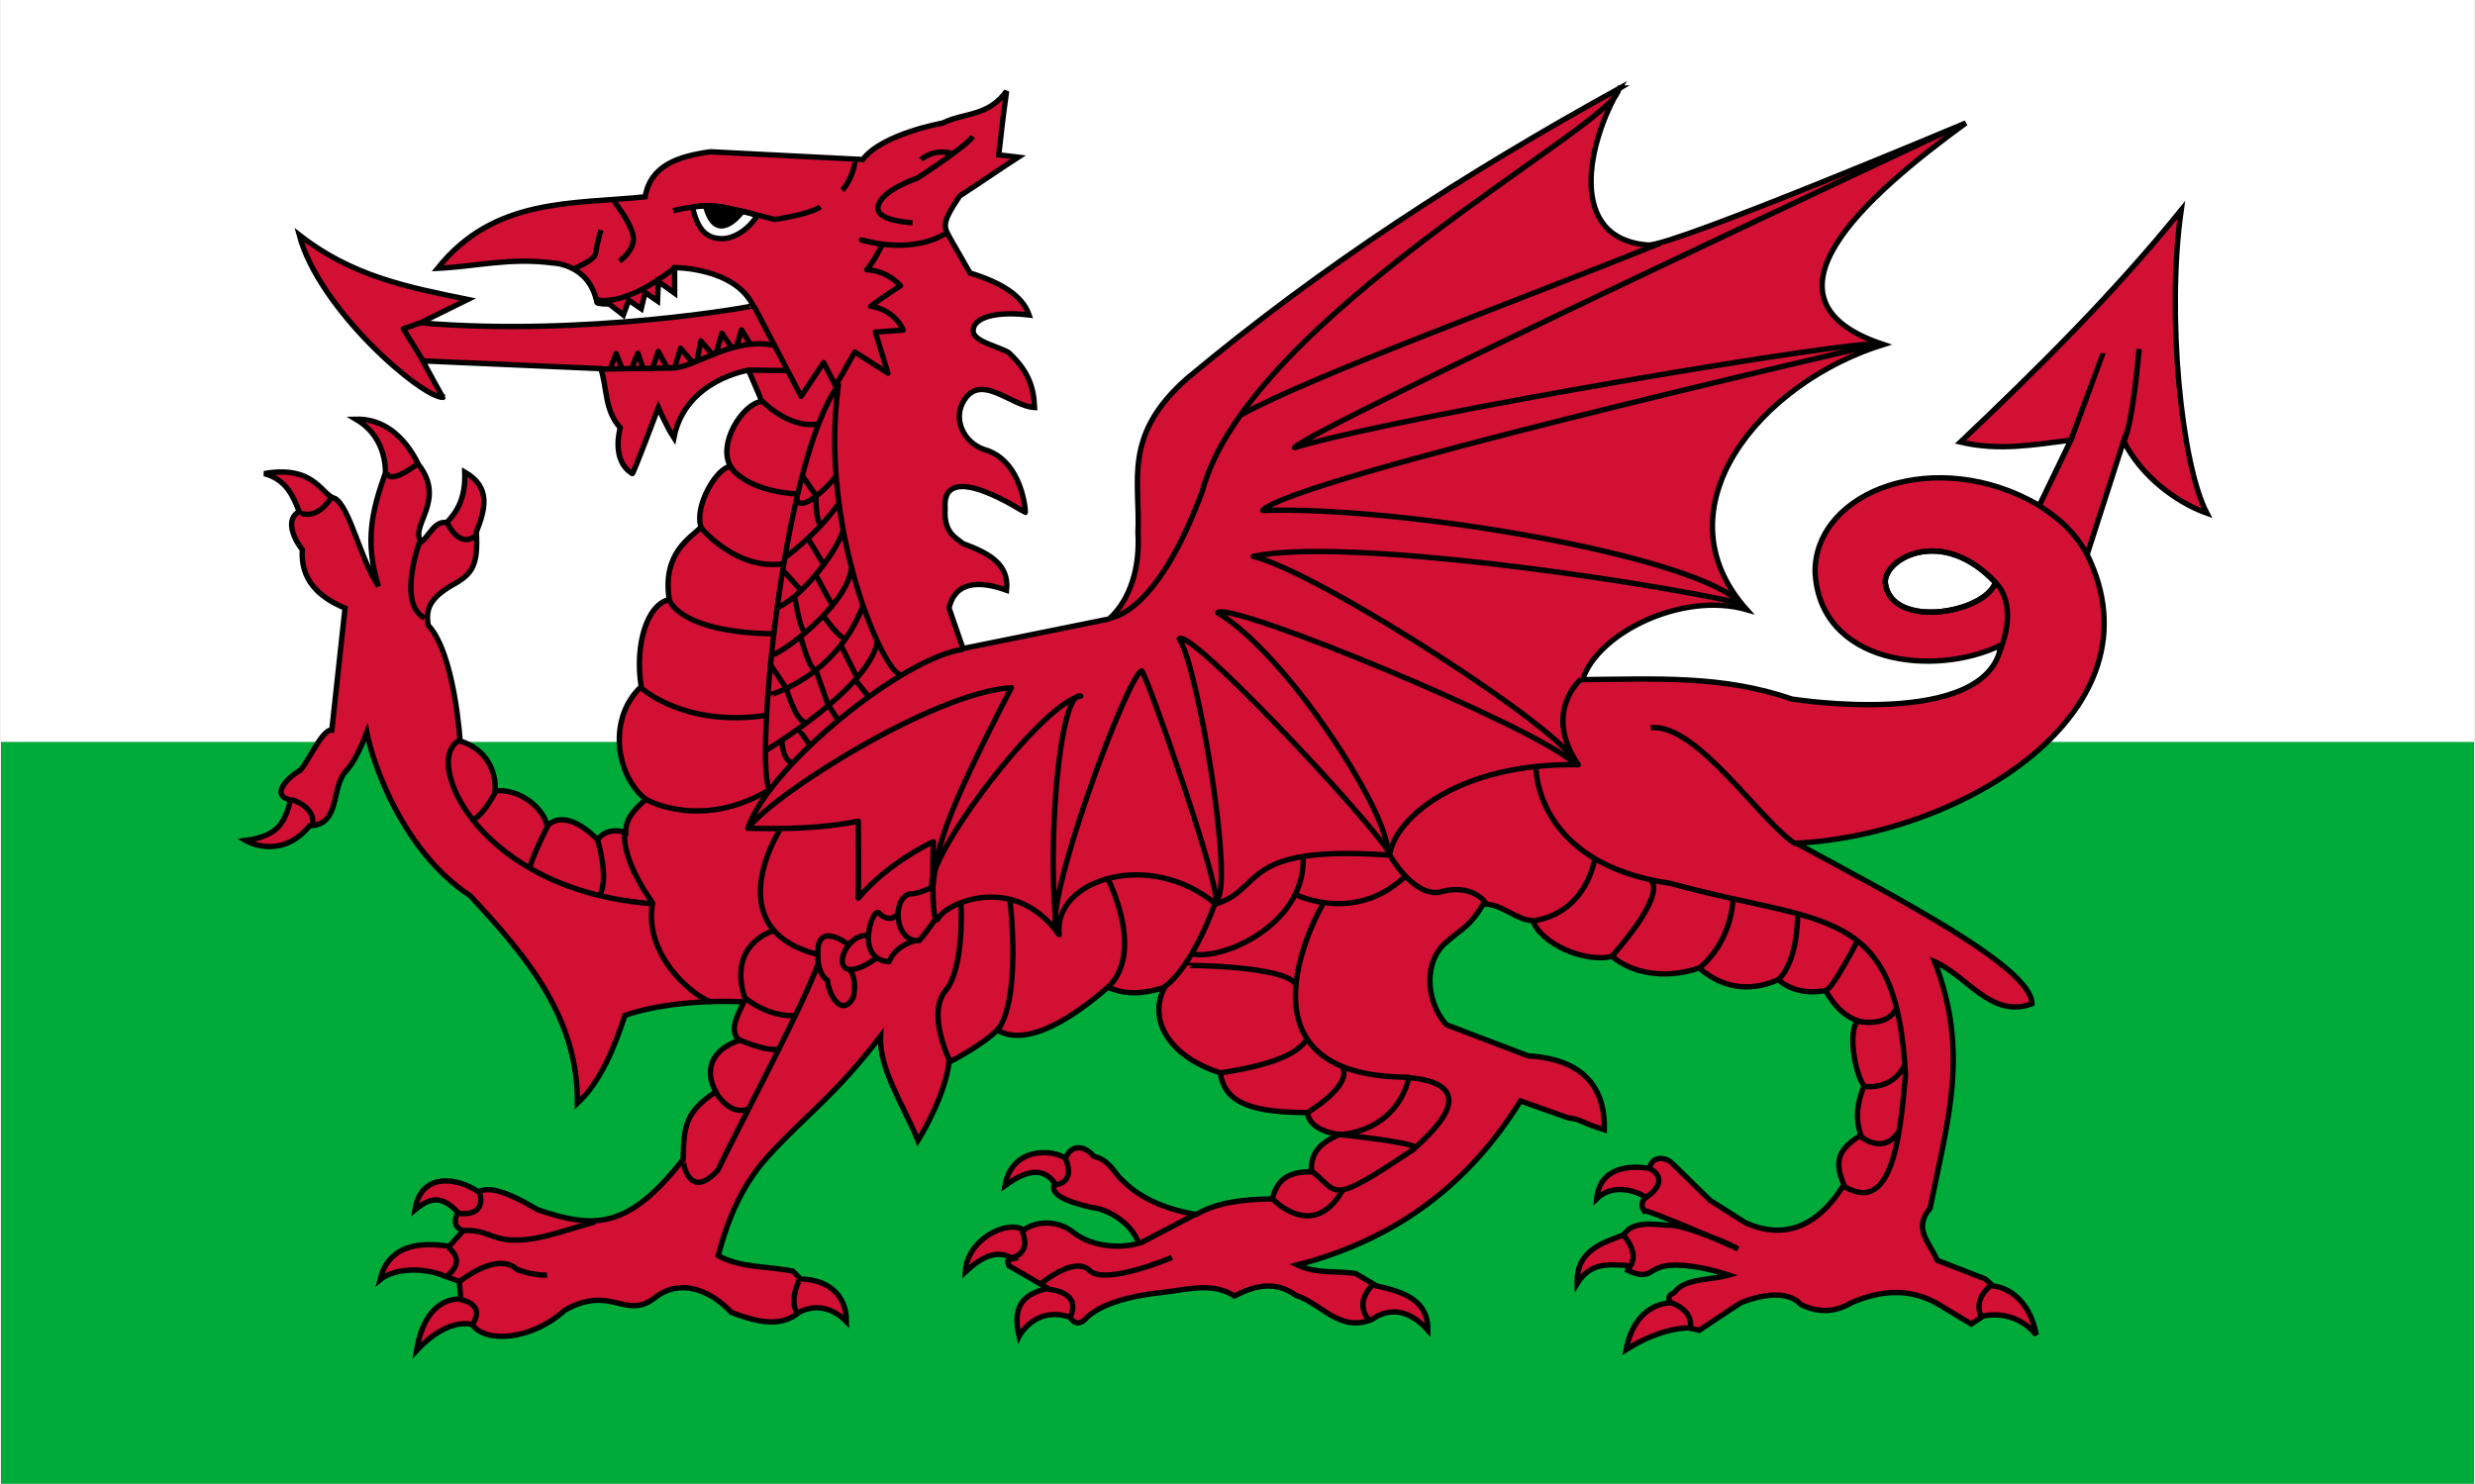
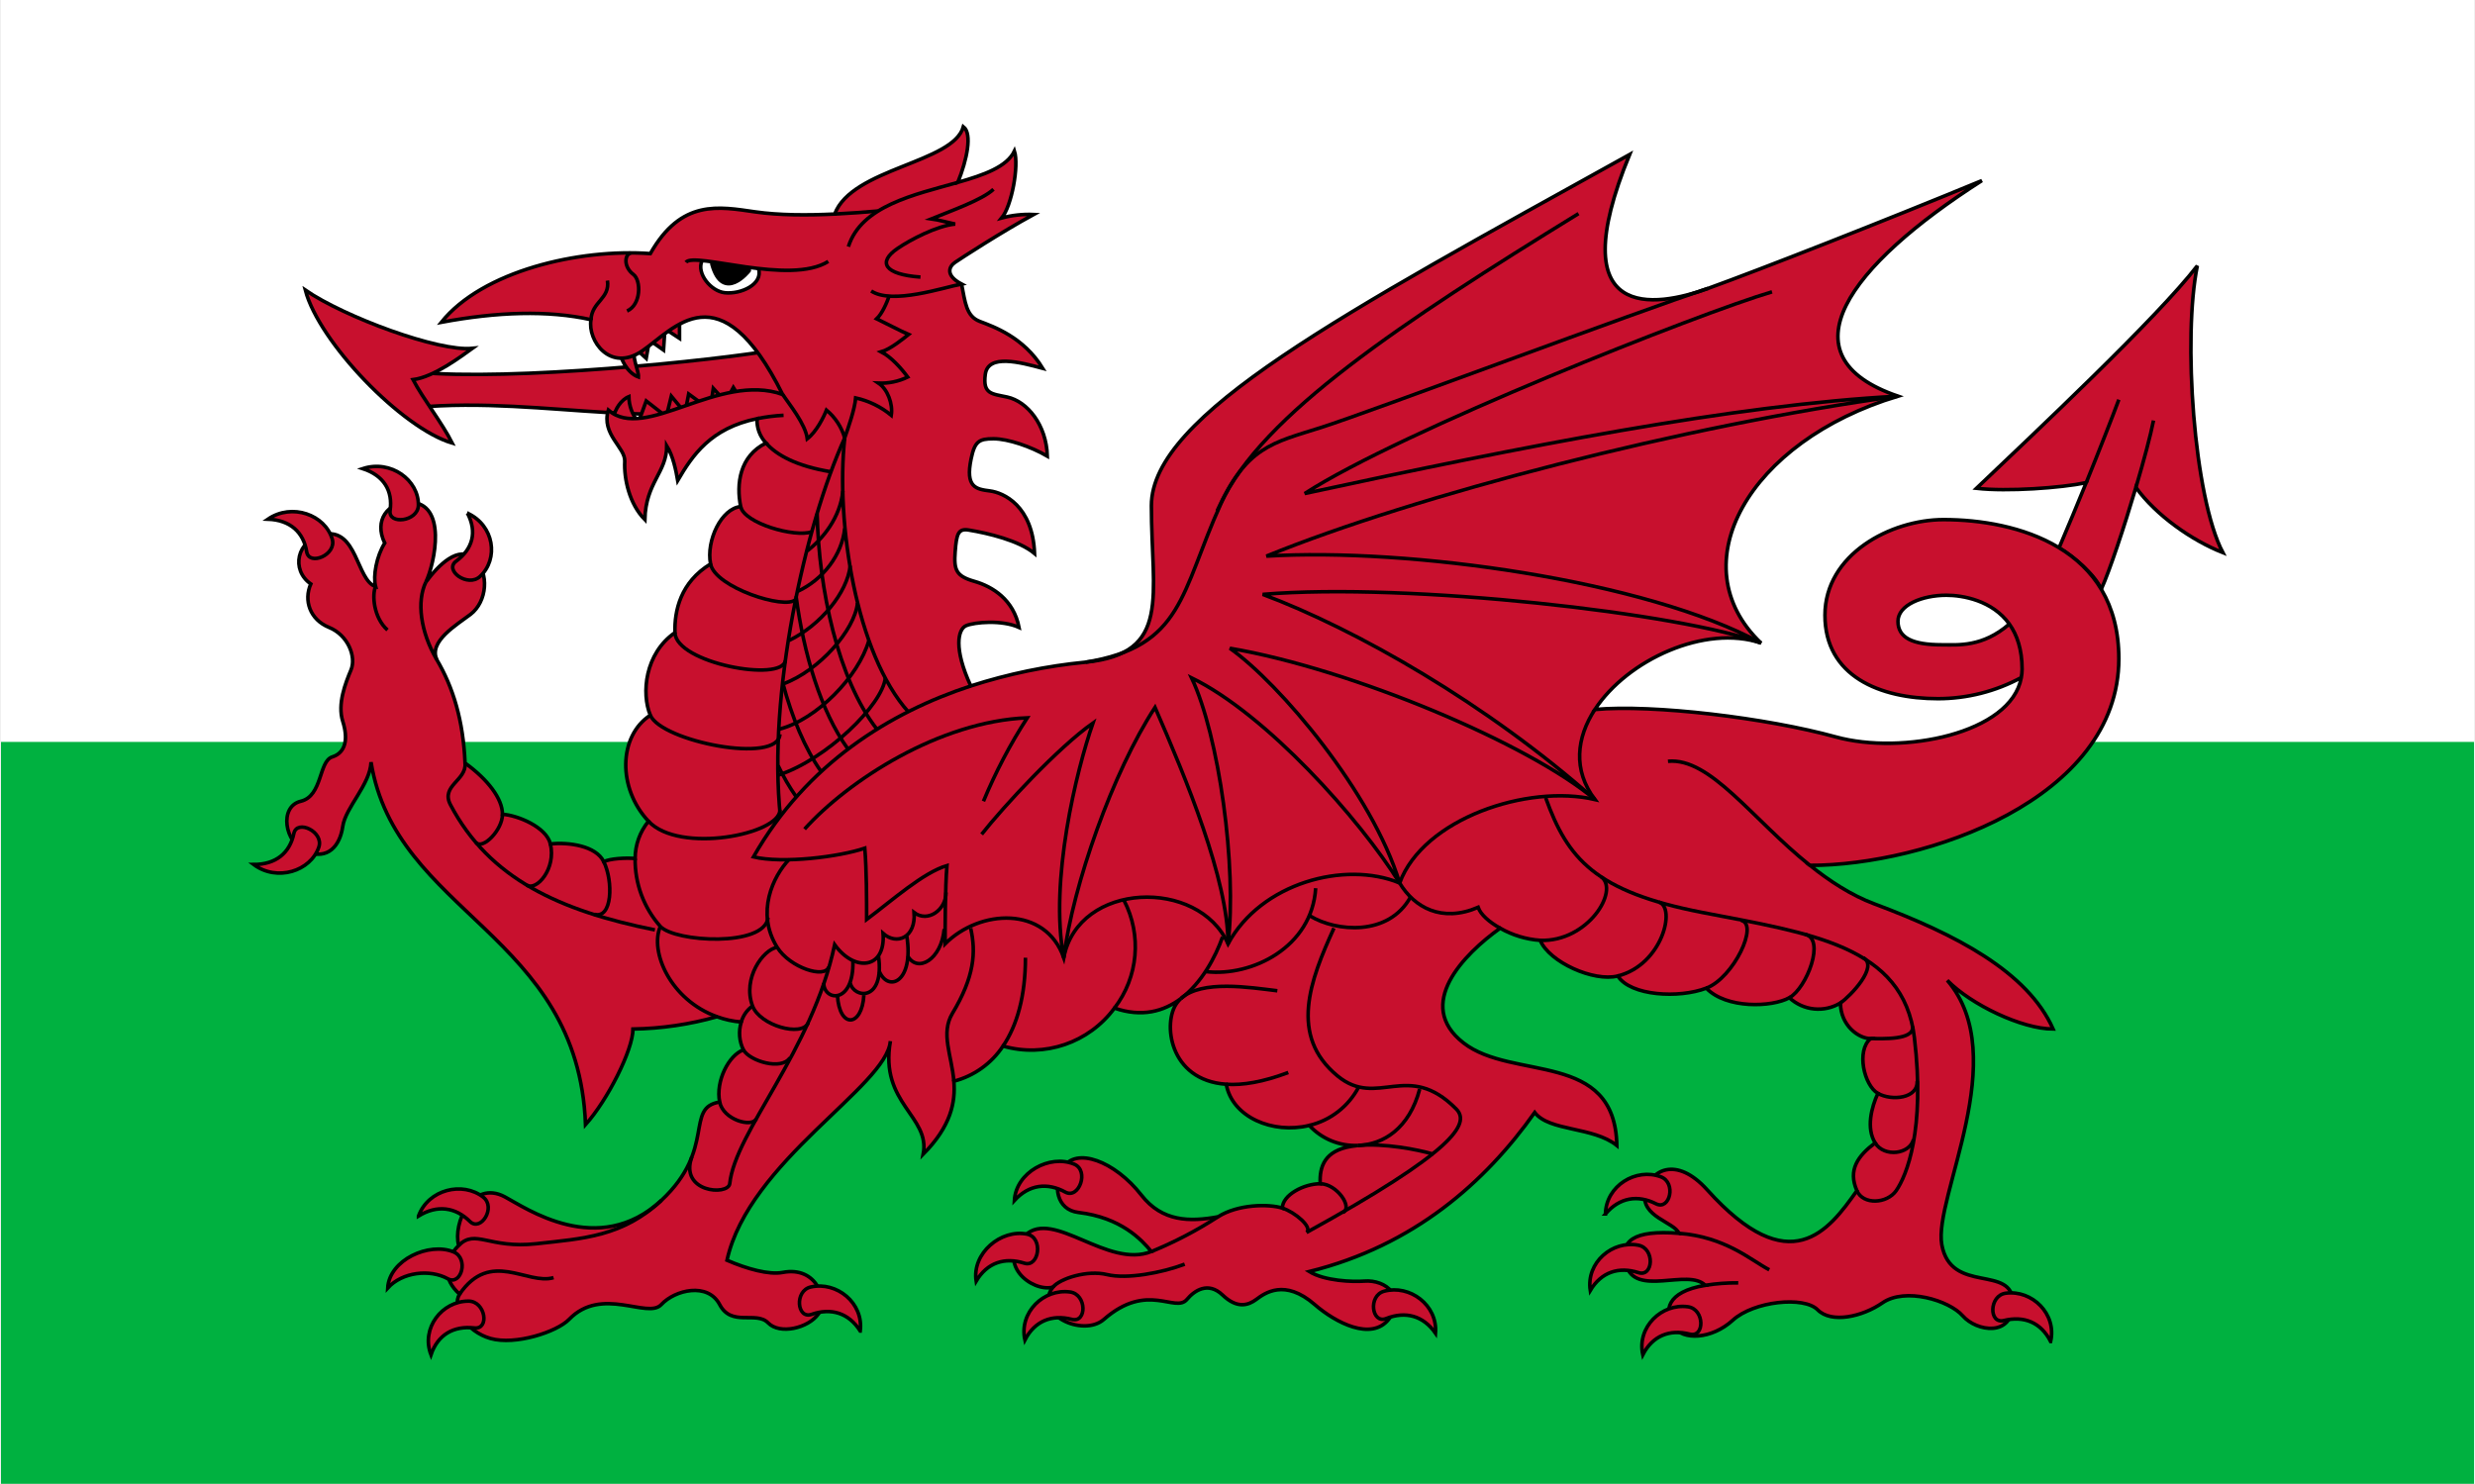
- <svg xmlns="http://www.w3.org/2000/svg" width="417" height="250" viewBox="0 0 830 498">
-   <path fill="#00ab39" d="M0 0h830v498H0z" />
-   <path fill="#fff" d="M0 0h830v249H0z" />height="496.06" width="826.76"<g stroke="#000" stroke-width="1.8">
-     <path d="M543.282 29.532c-.011.02-.019.044-.031.063.033-.018.061-.044.094-.063h-.063zm-.031.063c-52.242 28.887-99.003 58.945-144.969 97.25-22.06 19.27-15.833 34.631-16.687 51.937.711 11.618-2.511 22.426-9.656 28.938-16.35 3.306-32.715 6.632-49.063 9.938-1.566-4.524-3.121-9.042-4.687-13.563 1.495-6.94 7.232-10.352 19.312-6 .952-8.923-6.227-12.555-14.625-15.656-2.885-2.246-6.468-3.971-6-11.688-1.412-17.467 26.615 1.25 26.875 1.25.261 0-.934-17.627-13.812-21.156-7.022-2.485-9.994-9.892-7.313-15.375 5.618-11.209 16.194.878 24.282 1.312-.304-7.316-2.387-12.531-8.688-18.437-3.392-2.087-11.722-3.657-11.938-7.156-.176-4.752 7.808-6.784 18.782-5.469-2.288-6.66-9.668-10.968-19.813-14.094l-6-10.437c-2.841-5.26-4.115-5.402 2.469-15.375 5.915-3.827 13.774-9.237 19.688-13.063l-6.532-.781c.869-7.131.969-9.53 2.625-21.375-6.346 8.672-14.275 7.121-21.406 10.687 0 0-20.33 3.61-26.875 12.25-.261 0-51.125-2.593-51.125-2.593-10.84 1.51-20.099 4.582-21.906 15.125-24.792 2.502-50.755.289-69.657 24 12.87-.609 24.136-3.674 38.594-1.813 0 0 12.321.233 14.875 13.281.261.522 4.188.532 4.188.532 1.566 1.217 3.121 2.439 4.687 3.656.609-1.652 1.204-3.317 1.813-4.969l4.187 2.875c.434-1.826.879-3.642 1.313-5.469 1.392.957 2.764 1.919 4.156 2.875.087-2.174.195-4.357.281-6.53l5.469 3.905v-8.593s20.192-.047 26.344 12.781c.262.261-56.665 10.463-111.657 5.75 5.306-2.609 10.602-5.235 15.907-7.844-20.05-4.076-38.901-7.761-56.594-21.656 6.677 25.137 41.181 54.663 48.25 54.531 0 .261-6.781-12.25-6.781-12.25 19.916.87 39.835 1.725 59.75 2.594 2.175 6.61 1.213 14.02 6.531 19.844 0 0-3.299 10.925 4.031 15.375.262.521 8.75-22.157 8.75-22.157s2.6 6.101 5.219 10.157c3.795-19.508 25.031-22.688 25.031-22.688s4.438 10.176 4.438 10.438c-6.636.96-14.89 14.486-10.438 21.906-4.45.085-12.351 13.186-9.906 20.344-3.741 3.723-13.058 8.686-10.688 24.281-7.334 1.572-11.676 14.991-9.406 29.219-11.349 10.564-8.563 29.956 1.563 37.812-4.203 3.74-6.791 6.616-6.781 11.219-3.996-1.485-7.68-.244-9.407 2.375-4.898-5.021-11.931-9.418-16.937-4.719-1.296-5.94-9.032-12.474-17.5-11.718.496-6.264-2.755-14.018-11.719-16.719 0 0-1.814-29.358-10.719-38.875-.873-5.326.51-8.948 7.844-13.313 7.323-3.906 8.879-6.935 8.344-18 2.887-7.396 5.08-14.936-3.906-20.062.27 8.795-2.43 13.031-6 16.937-4.266-.621-5.756 4.358-8.626 6.532-4.016-5.414 8.472-13.799-.781-25.844-.521-.523-6.459-15.723-21.125-15.375 6.971 4.082 9.92 10.951 9.906 18-4.624 13.045-6.973 23.127-2.343 38.093-6.093-9.128-9.549-26.482-14.594-29.5-4.422-.862-6.582-11.321-23.75-8.343 7.406 1.992 9.757 7.647 11.75 12.781-4.541 2.342-2.285 8.519 1.031 12.781-.63 10.015 5.37 15.866 14.344 19.594-1.478 13.653-2.96 27.283-4.438 40.937-3.564-.454-9.05 13.425-11.218 13.844-3.489 2.171-9.581 8.01-2.594 9.656-2.076 7.492-4.001 12.009-15.156 13.563 0 0 11.787 6.991 21.562-4.969 10.474-.262 7.03-12.752 12.094-18.25 0-.26 2.874-2.066 7.062-13.062 1.832 9.819 11.908 39.888 34.688 54.812 19.856 21.256 36.175 41.33 36 69.656 7.75-7.208 12.378-18.624 15.938-29.5 10.776-3.748 26.191-5.179 39.937-4.562-2.358 4.961-4.997 9.721-1.594 12.938-9.593 3.294-11.695 10.256-7.843 17.218-10.112 6.867-10.778 11.28-10.938 22.688-18.708 23.985-30.249 23.188-48.781 16.968-6.086-3.572-15.505-8.714-19.844-6-8.004-5.334-19.512-6.126-21.406 6 6.006-4.978 9.592-4.018 14.375.782-.962 2.436-1.766 4.862 1.812 6.25-1.566 1.739-3.121 3.48-4.687 5.218-8.613-1.324-20.194-1.25-23.219 11.219 4.424-3.665 14.24-4.525 22.156-1.031 1.479.522 2.959 1.04 4.438 1.562.174 2 .358 4 .531 6 0 0-11.732-1.811-14.875 17.219 11-11.702 18.781-8.625 18.781-8.625 4.239 6.205 19.841 5.271 31.063-4.937 15.762-8.812 20.357 3.851 30.531-4.438 8.436-6.292 18.417-2.108 25.281 5.219 7.915 2.969 16.2 5.413 22.719 0 0 0 7.963-5.081 15.906 3.125.087-9.253-6.47-14.169-15.375-14.344l-2.625-2.625c-8.349-1.74-17.73-1.034-25.031-5.218 3.442-13.066 8.457-24.904 18.25-34.969 12.088-12.958 20.987-18.85 36.25-38.688-.589 11.211 8.003 23.677 12.531 35.063 0 0 9.116-14.555 10.438-26.375.26 0 11.423-5.81 16.187-10.75 10.056 6.237 26.446-4.994 37.032-14.281 6.524 2.47 11.478 2.292 19.062 0-6.088 12.39 3.521 23.883 18.781 28.687 1.411 10.938 12.459 13.229 29.219 13.313.706 6.436 10.688 7.312 10.688 7.312-6.308 2.94-9.596 5.886-9.376 12.531-6.464.044-11.36 1.671-13.062 9.125-8.876.152-17.922.833-25.562 5.219-8.176-1.269-18.122-4.657-24.532-11.219-3.306-2.783-4.131-6.796-9.906-8.344-3.66-4.326-8.039-3.36-9.406.782-3.783-2.955-17.972-4.328-20.344 9.125 6.624-4.848 12.564-6.696 16.719-.781-2.264 4.106 5.516 6.455 12.25 8.093 4.776.296 13.247 4.647 15.906 12-6.16 1.869-15.496 1.253-21.656-3.406-5.476-4.582-12.872-4.036-16.938-1.031-5.64-3.596-19.071 3.193-19.593 14.062 5.658-5.184 10.807-7.691 15.937-4.406-2.553.606-1.583.855-1.313 2.344l13.032 7.562c-6.394 1.687-12.405 4.238-9.625 16.156 0 0 5.208-10.296 16.937-6.5.261-.26 1.617 3.678 4.969 1.032 5.076-5.776 16.682-8.362 26.875-9.375 8.18-.977 16.347-3.387 23.469 1.281 6.341-3.262 13.401-5.456 20.625-.25 8.523 2.696 14.746 12.631 25.562 8.094 5.379-3.723 11.99-3.912 18.782 3.656.082-9.543-7.069-12.742-17.219-14.875-2.349-1.393-4.683-2.795-7.031-4.187-6.522-.958-13.072.198-19.594-2.876 34.134-8.824 58.062-27.859 74.906-55.031 5.392 1.913 10.764 3.805 16.156 5.719 3.825.245 4.117 1.574 12 3.938.297-11.614-4.689-23.578-25.562-24.782l-27.406-10.437c-5.818-6.135-8.447-19.152-1.032-26.875 7.258-6.463 8.525-5.689 13.313-13.563 5.822-.53 11.309 5.469 16.687 5.469 2.554 7.587 17.274 14.294 26.625 12 5.859 5.187 17.008 8.07 29.219 3.906 6.93 6.067 15.959 8.6 26.594 3.906 2.823 2.824 8.783 5.069 15.656 3.657.522 0 3.473 7.541 10.969 10.187-3.268 3.176-1.259 16.966 2.093 21.906-2.288 5.302-3.008 10.958-1.062 16.438-7.559 4.86-9.098 8.475-5.719 16.688-9.899 15.906-21.741 17.724-32.875 12.812-4.002-2.522-7.998-5.071-12-7.594-4.261-4.175-8.52-8.325-12.781-12.5-2.17-2.037-6.66-2.677-7.594 1.813 0 0-16.399-3.658-17.719 10.187 6.798-6.62 16.438-.792 16.438-.531s-2.296 1.823-.531 4.469c.397-.331 11.973 4.32 22.281 8.75 5.6 2.122 6.831 2.786 9.281 4.094a441.984 441.984 0 0 0-9.281-4.094c-6.275-2.379-12.388-4.279-14.188-3.813-5.84-.545-12.034-1.27-14.874 3.125-6.278 2.656-16.084 4.783-15.657 16.438 4.239-6.94 10.055-6.647 17.469-6-.174.522-.326 1.04-.5 1.562 8.05 3.667 6.523-.998 14.031-1.687 6.277-.576 15.174 1.672 19.875 3.25-5.913 1.739-13.954 1.009-17.75 5.219-.696 1.392-3.131.823-2.062 4.156 0 0-11.534-.298-14.625 15.656 11.728-7.509 20.615-7.281 20.875-7.281.261 0 3.656.781 3.656.781s14.084-9.406 14.344-9.406c.262 0 13.638-5.923 19.812.781 5.389 2.649 11.153 2.818 16.719-.531 10.966-4.77 21.231-5.104 31.313 1.594l9.124 5.468c1.304-.869 2.603-1.755 3.907-2.625 0 0 10.329-2.917 17.906 6.281-3.132-15.914-14.5-16.437-14.5-16.437-.87-.783-1.756-1.561-2.625-2.344-5.392-2.087-10.764-4.194-16.156-6.281-2.354-5.826-8.268-10.465-2.375-17.469 6.02-29.926 13.218-52.401 1.562-82.719 10.871 4.696 19.005 19.217 32.625 14.094 0-12.176-44.822-35.294-79.062-53.875 56.094-2.87 123.51-44.277 97.594-96.906 4.088-12.697 8.162-25.397 12.25-38.094 5.77 11.623 17.453 20.483 27.937 24.25-8.641-16.496-13.6-66.93-8.625-101.75-22.603 27.922-47.563 52.702-74.094 77.875 13.05 3.05 24.453.904 37.063-.656-3.566 7.305-7.029 14.632-10.594 21.938-34.473-20.188-74.947-5.038-75.25 21.906 1.179 31.42 40.027 35.885 62.437 24.937-4.442 28.647-70.281 18.094-70.281 18.094-23.394-8.064-45.613-6.683-70.187-6.5 5.106-15.71 33.46-29.652 55.062-23.5-30.243-33.91 4.275-76.008 45.906-88.97-45.376-14.965-6.304-49.557 27.657-74.343 0 0-97.663 41.101-106.563 40.969-27.779-2.087-20.207-34.967-9.625-52.656zM236.72 69.064c2.273.012 4.945.234 7.062.75 4.404 1.073 9.763 1.688 9.688 3-2.039 3.412-7.047 7.529-11.969 7.281-4.921-.248-7.766-3.198-9.406-10.594.503-.272 2.352-.45 4.625-.437zm411.094 115.875c6.403-.088 14.074 2.62 21.562 10.562-3.6 10.37-34.842 15.697-36.937.344-.633-4.641 6.016-10.78 15.375-10.906z" fill="#d21034" />
-     <path d="M268.98 159.71l4.737 6.891m-.215.217s0 9.259 1.938 9.476m-4.307 4.952c.215.216 4.954 8.184 4.954 8.184m-13.569 2.153c.215 0 6.031 6.677 6.031 6.677m5.051-5.18c0 .215 5.501 10.565 5.932 10.565m-13.136-3.447s1.938 12.491 3.66 12.061m-11.801 10.828l5.556 8.339m4.738-17.229s3.015 11.845 5.383 10.767m2.364-17.879c.216.215 5.606 7.974 7.112 6.897m-1.291 3.014l5.168 10.338m-13.783-2.37c.215.432 4.307 12.277 4.307 12.277m-14.214-6.03s3.877 13.137 7.323 10.982m-8.83 6.462s.215 6.891 3.661 7.321m2.37-10.767c0 .215 3.445 4.954 3.445 4.954m6.398-13.149l2.862 4.534m6.246-12.921l4.308 5.383m-24.293-67.137c.215 5.815 9.437-2.048 13.098-7.002m-17.018 27.19s10.122-7.107 17.875-17.875m-21.106 34.889c7.107-1.938 20.183-17.753 22.767-26.152m-24.275 41.873c1.94.861 26.367-16.732 27.014-29.653m-27.659 43.221c0-.215 22.33-5.693 31.591-30.244m-32.79 48.826s35.657-21.381 37.595-37.102m240.77 73.006s-2.299 18.453-20.82 21.252m26.635 11.699c.215-.216 17.659-19.383 13.137-25.198m27.351 6.676s-.215 13.353-11.199 22.613m32.95-18.735s.432 16.151-6.46 22.612m26.488-12.922s-7.727 15.126-10.526 16.634m10.191 10.173s10.167 2.534 13.397-4.143m-10.761 26.084s9.399 1.697 13.706-7.347m-14.714 24.284s7.607 6.391 12.776-2.007m-121.95-122.44s-.862 32.735 45.225 39.41c51.472 14.215 75.807 6.677 78.823 64.394-1.938 21.967-4.668 46.778-20.604 37.301m-152.32-110.95s7.323 13.136 16.152 12.275c11.629-3.446 15.936 3.661 15.936 3.661m-63.53-2.8s19.383 9.476 35.964-5.815m-33.811-7.753c1.722 22.613-26.059 35.535-37.043 33.382m38.36 53.27c.216 0 15.05-8.905 12.036-15.152m-41.566 1.94c.431-.432 24.982-2.801 29.505-11.631m-40.919-24.552c0-.215 34.845.097 37.213 6.557m9.09-27.231s-34.028 58.148 28.858 58.148m-64.824-59.01s-7.323 21.753-17.66 29.074m-18.52-36.61s12.636 24.449-.071 36.509m-32.879-29.618c.215.43 4.091 34.673-4.524 44.364m-11.843-43.287s1.291 21.751-5.169 29.504c-6.462 7.753 1.513 23.856 1.513 23.856m-78.5 10.457s4.624 8.114 11.086 5.313m-3.231-23.042s10.337 4.522 13.783 2.799m-2.584-39.411s-15.291 4.307-9.476 22.397c8.829 7.108 17.444 6.03 17.444 6.03m-38.119 48.456c-.215 0 1.723 14.215 11.63 3.446 6.891-14.428 28.643-55.132 33.597-69.131m10.121-6.675s-10.553-8.184-10.121 3.23c-.217 7.106 3.229 8.829 3.229 8.829.43 5.169 4.954 12.49 8.614 5.815 1.508-6.461-1.076-9.261-1.076-9.261m6.03-11.63c-9.476-.646-14.644 20.245 3.662 7.11m6.245-14.216s-2.368 3.232-6.03-.215c-1.939-3.445-8.829 15.507 3.231 16.152 2.153-5.6 8.83-7.107 8.83-7.107m5.6-17.875s-5.385 2.584-7.323 2.153c-6.461 1.508-5.17 16.584 3.014 15.722 2.799-3.23 5.815-7.753 5.815-7.753m-52.29-29.83c-.216 0-21.372 33.268 11.794 42.098m256.71-92.175s-12.922 10.984-.862 28.643c-40.058-.645-61.592 17.875-63.315 30.365-51.041-3.66-41.78 11.416-58.364 16.368-22.182-18.521-54.702-8.183-52.548 10.337-14.861-20.89-37.688-10.767-40.487-5.599-2.8 5.169-1.723-25.628-1.723-25.628s-14.86 6.677-25.199 18.952c.217-8.183 0-21.536 0-25.843-12.418 2.512-24.407 2.654-37.257 2.369m-33.596-9.476s18.52 10.337 41.349-3.661m-42.857-33.596s14.43 12.92 41.566 8.829m-32.52-38.55s3.229 10.553 34.243 11.199m-23.74-35.604s11.679 14.283 27.4 12.13m-17.443-32.52s4.522 7.753 21.751 9.045m-11.631-31.658s9.046 9.907 19.384 8.184m34.431-88.698s4.006-4.005 10.682-2.003m-13.573 23.142s-12.463-.445-11.573-5.34c.892-5.563 13.13-9.569 13.13-9.569s16.243-10.458 18.691-14.019m-73.432 56.966l15.8 30.263 7.565-11.349 4.006 7.788 6.453-11.348 11.126 7.12-4.228-13.796 9.345-.667s-2.448-6.676-10.904-8.01c2.226-1.78 10.014-6.899 10.014-6.899s-4.449-5.118-11.348-5.34c2.225-2.448 5.34-8.456 5.118-8.456-.222 0-6.899-1.558-6.899-1.558s15.8 5.118 28.038-2.003m-30.25-24.467c.222.223-.891 6.231-4.229 9.791m-56.742 6.899s9.774-2.69 17.088-1.165c7.245 1.488 16.958 4.057 16.958 4.057s11.57-1.557 15.354-4.228m-73.656 7.789s-1.334 4.672-1.779 7.788c0 2.225-7.122 5.118-7.122 5.118m13.353-22.475s6.23 7.788 6.452 12.238c.223 4.45-4.672 7.789-4.672 7.789m-66.089 33.156l-6.454-10.458 5.786-2.003m117.2 156.72c-5.168-6.676 3.876-109.19 23.044-135.89-6.676 48.24 15.506 97.558 21.105 97.343m-102.4-125.99s8.722 3.337 26.812-10.984m24.443 34.676l12.975.16m389.49-80.51s-216.19 101.02-219.34 106.37c36.505-11.015 191.33-36.82 195.11-34.616-9.126 2.203-197 45.315-205.81 55.7 46.889-1.573 145.08 15.106 160.49 31.155-33.358-7.552-133.12-22.343-163.64-15.735 22.344 5.35 107.94 60.737 107.94 69.548-12.902-12.272-115.81-54.757-119.9-50.665 23.6 14.16 56.96 66.714 56.958 79.617-6.923-11.014-66.4-74.898-69.861-70.807 6.294 8.813 18.766 84.222 12.39 87.717 0-9.126-23.09-75.13-24.978-77.017-4.721 1.258-34.152 80.528-28.321 87.899-3.776-26.433.628-81.604 7.866-79.402-12.901 1.888-54.078 56.18-49.673 64.677 1.259-13.532 3.1-22.507 26.386-67.51-25.805 1.573-79.302 35.247-88.43 47.205 7.239-21.398 52.555-57.59 72.381-60.107m93.316-78.747c22.85-12.68 93.46-38.557 140.56-57.543m-184.91 125.78s15.576-.222 31.153-42.501c15.35-57.85 137.07-122.38 139.52-134.4m-376.67 235.07s-3.615 7.703-8.066 9.929m25.525 1.744s-4.829 9.382-5.942 13.832m22.65-9.243s4.052 12.803.714 18.812m-47.239-52.053c-12.238 6.899 6.964 50.494 65.041 54.722m-9.346-23.587s-1.557 7.788 9.346 23.365c-3.115 17.356 13.195 30.996 19.649 33.22m-33.67-213.01c0-.222 1.78-4.672 1.78-4.672l1.984 5.144 3.193-.083 2.107-5.158 1.73 5.177h3.173l1.957-5.748 2.957 5.442 2.512.128 1.977-6.63 4.077 4.75 1.481-.574 1.27-6.632 4.028 4.638 1.155-.677 1.868-6.536 3.345 4.86 1.685-.55 1.563-5.492 3.11 5.048m-50.532 8.149l24.274-.361c7.723-.115 20.442-10.82 34.684-7.481m-110.12 59.774s4.005 8.679 9.569 3.783m-18.914 2.003s-7.789 20.917 1.557 25.81M129.47 158.45s0 4.895 10.236-2.67m-42.073 112.59s8.233 2.448 6.898 8.679m-3.788-104.81s5.118 2.448 10.014-5.117m44.282 245.89c8.01-.445 9.735 3.172 17.023 3.172 8.396.256 16.577-3.172 27.26-6.065m68.757 19.36c-.223 0-3.783 7.565-.667 11.347m-113.49-10.68s12.685-10.46 19.36-4.005c6.454 2.226 10.013 1.78 10.013 1.78m-22.69-27.59s3.115 8.01-7.344 6.898m-3.115 11.57s6.675 4.23-.89 9.792m4.895 7.566s9.123 1.336 3.782 8.678m290.91-64.115s24.776 2.564 25.915 4.415c2.85-2.991 24.972-20.911-2.225-23.473-4.555 18.654-23.263 19.343-23.69 19.058zm-8.828 12.388c9.255 7.404 5.463 11.84 34.513-7.666m-47.756 16.923s13.67 14.667 23.637-3.134m-49.695 8.402l-18.51 9.682m-33.322 13.67s11.25-9.682 16.518-4.556c5.268 5.126 27.624-4.413 27.624-4.413m-35.74-33.037s3.845 7.689-3.56 8.686m-11.107 15.379s3.901 7.23-3.646 9.223m12.332 10.428s11.677.569 7.547 9.397m101.67-10.964s-6.408 5.41-1.708 11.535m94.691-50.408s7.404 3.559-1.424 9.683m-7.404 12.815s5.553 5.839 1.851 10.679m13.67 11.676s7.688 2.136 6.835 8.544m100.81-14.24s-6.408 4.699-2.99 10.823m-111.139-197.97c15.38-1.852 37.45 32.322 48.698 39.015m67.272-87.425s7.79 6.8.936 23.205m13.505-49.366c2.167 1.686 10.54 6.154 16.07 16.496m5.311-67.659c0 .142-10.822 29.191-10.822 29.191m22.925-30.615s-2.136 25.915-5.268 31.184m-42.957 47.223c-3.6 10.371-34.84 15.678-36.935.326-1.065-7.816 18.503-19.872 36.935-.326z" fill="none" stroke-linejoin="round" />
-     <path d="M236.48 69.148l12.02 2.225s-8.46 11.349-12.02-2.225z" stroke-linejoin="round" />
+ <svg xmlns="http://www.w3.org/2000/svg" width="417" height="250" viewBox="0 0 800 480">
+   <path fill="#00b140" d="M0 0h800v480H0z" />
+   <path fill="#fff" d="M0 0h800v240H0z" />
+   <g stroke="#000">
+     <g stroke-width="1.157">
+       <g fill="#c8102e">
+         <path d="M246.663 113.816c-25.98 3.938-91.82 10.123-117.509 5.906l5.02 12.092c42.515-3.937 83.26 9.843 121.053-4.5l-8.564-13.498z" />
+         <path d="M145.985 143.343c-16.24-4.779-43.107-32.62-47.535-49.492 12.695 8.716 43.105 19.965 54.03 18.841-3.544 2.531-12.402 9.279-19.192 10.123 3.25 6.188 9.448 14.06 12.697 20.528z" />
+       </g>
+       <path fill="#c8102e" d="M198.242 134.907c4.726 6.467 29.526 3.796 42.072-4.076l-3.395-5.485-2.509 4.64-3.985-4.358-1.033 6.889-6.938-5.062-1.183 6.047-4.428-5.343-1.622 6.609-6.497-5.064-2.509 6.892a13.182 13.182 0 0 1-3.101-8.296c-2.51.983-4.576 4.217-4.872 6.607zm2.067-20.949c0 1.686 2.066 6.609 5.906 8.013.148-2.108-2.511-7.03-.886-9.137l3.395 3.092 1.034-5.906 4.576 3.234.442-6.888 4.724 3.092v-7.592c-7.677.701-17.125 9.56-19.191 12.092zM679.42 190.587c-1.992-4.499-8.192-9.982-13.654-13.357a1345.822 1345.822 0 0 0 8.778-21.074c-8.267 1.688-25.459 2.936-35.499 1.812 18.895-17.998 58.46-55.119 71.45-71.992-4.724 23.06-1.18 74.802 8.268 92.8-10.04-3.937-21.643-12.09-28.137-21.088-3.831 12.918-8.53 26.996-11.13 32.758" />
+       <path fill="#c8102e" d="M310.733 91.882c1.18 5.906 1.474 10.405 5.904 12.092 4.428 1.688 14.171 5.061 20.372 15.186-7.381-1.968-17.715-4.781-18.602 1.969-.842 6.424 2.116 6.234 7.087 7.31 6.495 1.406 12.696 8.999 12.992 19.124-5.317-3.093-12.697-5.624-17.421-5.624s-6.053.842-7.233 6.466c-1.949 9.276 1.625 9.843 6.052 10.405 4.43.562 13.878 4.781 14.468 20.248-5.02-4.22-15.088-6.57-21.259-7.592-3.395-.562-3.985 1.124-4.427 7.03-.445 5.905.294 7.874 6.198 9.56 5.907 1.689 12.697 5.906 14.468 14.905-5.61-2.53-14.468-1.687-17.125-.562-2.657 1.124-4.096 7.41 1.514 19.5a176.19 176.19 0 0 1 37.163-7.69c27.906-2.799 21.26-21.371 21.26-50.618 0-29.247 61.41-61.866 154.708-113.61-22.439 54.555 8.268 49.493 25.39 43.308 17.125-6.188 57.28-21.935 88.576-34.871-43.107 27.558-64.956 56.805-27.163 69.74-48.421 14.623-70.86 54.555-44.288 79.865-18.12-6.113-43.232 5.42-53.75 21.482 18.896-1.689 55.52 2.703 77.96 8.888 21.367 5.89 56.64-1.007 59.964-19.157.175-.915.265-1.845.268-2.777 0-6.327-1.63-11.104-4.124-14.585-5.488-7.66-15.105-9.318-20.382-9.318-7.677 0-15.648 3.092-15.648 8.436s4.724 7.593 14.172 7.593c5.165 0 13.13.855 21.858-6.711 2.495 3.48 4.124 8.258 4.124 14.585-.008.92-.102 1.836-.28 2.738a56.838 56.838 0 0 1-26.885 6.823c-18.896 0-36.608-7.312-36.608-26.996s21.256-30.934 38.38-30.934c23.62 0 56.687 9 56.687 44.993 0 45.558-62.713 66.864-99.916 66.864 6.237 4.985 13.262 9.627 20.79 12.438 26.349 9.843 49.603 21.935 57.87 40.496-10.038 0-26.573-7.874-34.25-15.749 21.259 24.748-4.525 70.27-1.77 85.49 2.95 16.308 23.029 6.185 23.029 18.841 0 11.247-11.811 9.279-16.239 4.217-4.43-5.061-18.627-9.313-25.982-4.217-6.495 4.5-16.532 6.748-20.962 2.25-4.428-4.5-20.667-2.814-27.457 3.374-6.79 6.185-16.276 6.669-19.192 1.969-3.122-5.033-2.324-11.153 10.307-13.271-5.61-5.626-22.708 3.99-25.659-6.695-2.123-7.679 2.361-11.25 17.123-10.126-1.477-3.654-12.399-5.34-10.925-12.935 1.477-7.593 10.01-12.293 20.079-1.124 26.866 29.808 39.267 13.217 48.418.282-2.95-6.75.297-11.25 5.907-15.467-2.953-4.781-1.183-11.53.884-16.029-4.428-2.53-7.084-13.78-2.36-17.717-3.84 0-9.745-4.22-9.745-11.53a13.768 13.768 0 0 1-16.532-1.686c-5.61 3.093-20.372 3.655-26.869-3.095-8.857 3.375-24.506 2.53-28.637-3.937-7.795 1.97-22.145-4.5-25.096-11.53a30.639 30.639 0 0 1-12.945-3.934c-11.808 8.436-27.8 24.745-11.857 37.119 15.945 12.373 49.011 2.248 49.602 33.181-7.677-6.185-21.849-4.5-26.573-10.685-15.942 22.497-38.971 43.025-72.925 51.461 5.018 3.093 14.172 3.375 17.713 3.093 7.363-.584 13.582 5.344 7.974 12.374-5.61 7.032-17.125 1.124-23.916-4.78-9.772-8.5-16.238-3.656-18.896-1.688-2.656 1.968-6.2 3.095-10.924-1.406-4.724-4.5-9.154-1.404-11.514 1.406-3.838 4.57-12.696-5.906-26.867 6.468-6.814 5.95-23.029-1.686-16.535-10.405-6.79 1.689-18.8-7.707-8.857-16.871 9.154-8.436 26.572 10.967 40.744 5.341-3.185-3.86-9.823-11.01-23.62-12.653-7.086-.844-8.34-8.695-5.02-14.343 4.134-7.03 16.831-2.248 25.393 8.72 6.744 8.639 15.648 8.716 24.8 7.03 6.43-4.084 16.386-4.22 20.816-2.814 0-4.217 6.936-7.874 12.25-7.874-.293-5.624 1.477-10.685 10.04-12.092a31.387 31.387 0 0 1 2.214-.3 20.276 20.276 0 0 1-15.804-6.478c-11.827 2.885-24.93-2.676-26.855-13.313-18.694-1.303-20.553-20.167-15.947-26.308.376-.508.797-.98 1.26-1.409-5.565 4.184-12.675 6.12-21.467 3.073a33.344 33.344 0 0 1-36.058 12.292 27.316 27.316 0 0 1-15.898 11.362c.55 6.816-.92 14.539-9.915 23.612 2.36-12.374-14.172-16.31-10.628-36.556-1.183 14.622-45.765 38.807-52.852 70.864 6.497 2.813 13.584 4.78 18.012 3.937 11.137-2.12 14.762 9 11.514 13.499s-12.4 6.747-16.238 2.81c-3.838-3.935-11.811 1.407-15.649-5.904-3.837-7.312-14.467-4.78-18.895 0-4.428 4.78-19.192-6.187-29.82 4.78-3.976 4.102-17.419 8.436-25.392 6.188-7.971-2.25-12.695-10.125-10.038-14.342-5.314-4.782-5.388-10.637-.294-15.75-1.92-7.17 4.34-21.34 14.91-15.746 6.643 3.514 30.188 20.107 50.708 1.125 17.792-16.664 7.427-30.016 18.821-31.778-1.386-6.765 2.954-15.184 7.678-16.873a12.246 12.246 0 0 1-.697-9.014 29.115 29.115 0 0 1-7.849-1.72 105.655 105.655 0 0 1-27.18 3.986c0 6.748-8.266 23.059-15.353 30.934-2.36-61.867-61.41-68.055-69.383-117.265-.294 7.31-8.268 14.622-9.152 20.808-.886 6.188-4.724 10.967-11.81 8.157-7.085-2.814-8.858-14.625-1.771-16.311 7.087-1.689 5.758-12.937 10.186-14.343s5.166-5.906 3.395-11.53c-1.773-5.623.884-12.373 2.657-16.59 1.77-4.22-.886-11.25-7.087-13.78-6.198-2.53-8.265-8.717-5.904-14.06-6.495-4.5-4.643-14.223 4.133-16.029 10.925-2.25 10.629 14.902 16.83 16.873-.885-3.375.295-9.843 2.953-14.062-3.544-7.313.886-13.216 7.97-13.216 12.402 0 8.268 19.684 5.315 25.872 4.133-5.626 10.63-12.094 15.648-7.592 5.02 4.496 4.2 13.894-1.18 17.995-4.43 3.374-13.582 8.718-10.925 14.624 5.314 8.999 8.561 19.684 9.154 33.464 7.38 5.344 12.104 11.53 12.104 16.59 4.87.283 14.2 4.132 15.5 9.564 5.905-.565 14.723.564 17.271 5.764 1.922-.985 7.043-1.313 10.145-1.033a19.06 19.06 0 0 1 4.323-12.043c-10.038-10.688-9.744-27.558.59-34.309-2.942-7.006-1.77-19.966 7.972-26.716-.21-7.032 1.772-16.308 11.514-22.214-1.476-7.594 3.544-17.997 9.744-18.56-1.477-7.312-.36-16.337 8.2-20.556a10.553 10.553 0 0 1-2.895-7.89c-15.019 3.093-20.888 11.847-25.677 20.01-.59-3.375-1.477-7.874-3.544-11.25 0 8.717-6.79 11.812-7.084 23.904-5.02-5.062-6.79-13.218-6.497-18.842.236-4.501-7.675-8.716-5.314-16.59 11.81 10.405 35.726-12.374 56.393-5.062-20.373-40.776-35.134-21.093-45.469-14.06-10.334 7.03-17.715-3.375-16.532-10.125-13.878-3.093-30.412-2.531-48.421.844 13.285-16.593 44.581-23.903 67.61-22.217 10.038-17.715 22.145-15.184 33.954-13.498 7.72 1.105 16.738 1.129 25.686.7 5.61-14.905 38.382-16.446 41.63-28.258 2.954 2.249 1.16 10.712-1.793 18.022 8.536-2.434 15.866-5.033 18.326-10.147 1.477 4.78-.884 17.715-4.134 21.652a34.287 34.287 0 0 1 10.335-1.125c-10.335 5.624-23.323 14.06-25.39 15.467-2.067 1.406-3.25 4.217 2.067 7.03-5.907 1.125-22.44 6.75-29.23 2.251" />
+       <path fill="#c8102e" d="M86.345 167.95c7.823-5.344 18.52-1.394 20.815 6.467 1.476 5.062-7.492 8.82-8.268 4.079-1.032-6.327-5.314-10.264-12.547-10.546zm30.682-16.349c9.105-2.983 18.163 3.721 17.995 11.88-.11 5.251-9.833 6.402-9.147 1.65.914-6.345-2.002-11.285-8.848-13.53zm33.86 14.396c8.684 3.956 10.203 14.787 4.074 20.49-3.946 3.67-11.723-2.006-7.733-4.938 5.323-3.908 6.883-9.38 3.66-15.552zM81.733 279.659c7.577 5.654 18.442 2.143 21.085-5.62 1.7-4.997-7.094-9.115-8.078-4.408-1.314 6.278-5.768 10.039-13.007 10.028zm53.326 113.719c3.173-8.657 14.31-11.289 20.934-6.115 4.263 3.333-.803 11.32-4.3 7.866-4.668-4.61-10.548-5.485-16.634-1.75zm-9.962 23.284c.528-9.155 13.41-14.909 21.281-11.688 5.07 2.075 2.528 11.088-1.84 8.692-5.825-3.194-14.68-2.2-19.441 2.996zm14 21.604c-3.303-8.613 3.56-17.37 12.128-17.362 5.516.004 6.909 9.24 1.905 8.679-6.675-.75-11.806 2.123-14.033 8.683zm138.863-7.689c1.14-9.105-7.652-16.126-15.989-14.248-5.367 1.21-4.497 10.505.236 8.864 6.319-2.189 12.005-.516 15.752 5.384zm53.267 2.907c-1.976-8.974 6.132-16.705 14.61-15.532 5.46.754 5.452 10.085.583 8.849-6.495-1.652-12.003.49-15.193 6.683zm132.829-2.193c.738-9.144-8.355-15.808-16.602-13.597-5.31 1.424-4.032 10.676.627 8.848 6.217-2.44 11.97-.996 15.975 4.749zm-148.599-16.849c-1.412-9.069 8.035-16.875 16.425-15.224 5.403 1.065 3.942 10.926-.842 9.415-6.38-2.017-12.015-.19-15.583 5.809zm12.366-26.092c.528-9.155 11.431-14.993 19.302-11.77 5.067 2.075 1.554 11.457-2.811 9.061-5.826-3.197-11.73-2.484-16.491 2.709zm203.286 49.914c-1.977-8.975 6.13-16.706 14.609-15.533 5.46.756 5.453 10.088.583 8.85-6.495-1.65-12.003.492-15.192 6.683zm131.931-4.294c2.043-8.962-6.01-16.748-14.496-15.63-5.463.718-5.525 10.05-.648 8.844 6.508-1.607 12.002.571 15.143 6.785zm-148.924-16.505c-1.391-9.072 7.205-16.311 15.59-14.64 5.4 1.076 4.784 10.39.007 8.866-6.376-2.03-12.014-.216-15.597 5.774zm4.914-24.761c.178-9.169 9.896-14.977 17.884-12.028 5.142 1.899 2.946 10.992-1.51 8.75-5.943-2.994-11.815-2.077-16.375 3.278z" />
+       <path fill="none" d="M552.242 93.289c-22.439 7.312-109.241 39.931-125.183 44.993s-24.21 6.188-33.658 26.996" />
+       <path fill="none" d="M510.318 69.103c-56.686 34.87-102.745 65.242-115.736 93.926-12.991 28.683-12.105 46.118-43.698 51.18m-90.934 53.993c14.172-15.748 43.696-34.87 72.04-35.994a169.521 169.521 0 0 0-14.173 26.996" />
+       <path fill="none" d="M317.227 269.889c7.087-9 24.8-28.12 36.02-35.995-5.314 15.187-14.171 51.18-9.447 75.926 2.95-23.62 15.942-60.177 29.523-80.988 10.04 23.06 23.62 55.68 23.62 76.491 2.953-24.747-2.951-67.492-11.809-86.051 24.21 11.81 54.326 45.555 67.317 66.366-8.857-29.247-38.973-64.68-54.918-75.93 39.564 6.75 96.843 30.936 118.099 48.934-34.838-30.934-77.355-55.119-107.469-66.368 47.239-3.935 135.814 6.188 161.204 15.749-37.2-20.249-113.965-30.934-160.023-28.121 48.42-19.686 134.633-42.182 204.31-51.743-53.144 2.81-121.642 16.31-191.91 31.495 31.297-20.248 128.137-58.491 151.167-65.241M274.122 79.79c4.217-13.272 21.423-16.795 35.407-20.785m-12.084 30.629c-11.808-.845-13.907-4.842-7.38-9.281 4.133-2.813 12.694-7.313 18.601-7.875-1.477-.28-5.61-1.406-7.677-1.686 6.2-2.53 16.534-6.188 20.076-9.563" />
+       <path fill="none" d="M283.716 68.261c-4.518.39-9.26.75-14.024.979m-16.532 65.105a56.975 56.975 0 0 0-8.573 1.082m-39.448 142.288a32.454 32.454 0 0 0 8.16 21.982c4.725 5.062 33.66 6.75 34.84-2.812m-38.677-31.214c10.038 10.686 42.515 4.218 42.515-3.655m-41.924-30.653c3.543 8.437 41.334 16.03 41.924 6.186m-33.953-32.902c.296 9.843 34.712 16.236 35.726 9m-24.212-31.214c1.477 7.592 24.212 14.905 27.46 11.53m-17.716-30.09c1.076 5.333 17.42 10.123 23.03 8.155m-14.83-28.711c3.35 3.873 9.849 7.477 21.03 9.307m-77.649-49.212c.294-5.906 6.198-6.749 5.314-12.654m56.687 36.839c2.066 3.092 7.38 9.56 7.97 14.342 2.954-2.25 5.315-7.032 6.201-9.28a18.425 18.425 0 0 1 5.904 8.998c1.183-3.375 3.25-9.28 3.544-12.936a27.39 27.39 0 0 1 11.514 5.623c.59-3.655-1.18-8.436-4.133-10.405 3.263.136 6.51-.54 9.447-1.968-2.066-2.811-5.314-6.468-8.561-8.155 2.954-.844 7.085-4.216 8.858-5.623-2.658-1.124-7.381-3.657-10.335-5.062 1.771-1.688 3.248-5.06 4.134-7.594M203.852 81.9c-1.919 0-2.805 4.217.738 6.89 2.549 1.922 2.51 9.842-2.066 11.81" />
+       <path fill="none" d="M272.94 141.657c-12.99 28.682-24.948 83.097-20.815 122.467m14.024 53.853c0 5.906 9.744 7.03 9.447-7.03" />
+       <path fill="none" d="M274.712 317.977c1.18 5.061 11.219 6.186 9.152-8.719" />
+       <path fill="none" d="M270.579 321.914c.59 10.967 7.97 10.405 8.56 0m5.021-7.594c2.951 6.75 11.218 3.374 8.858-11.53" />
+       <path fill="none" d="M293.312 309.258c3.249 5.626 10.924 1.127 11.81-8.716m-50.192-22.497c-5.066 5.284-10.878 17.147-3.84 28.402 4.137 6.607 15.503 10.265 16.683 6.327m-16.683-6.327c-4.575.704-11.306 10.046-7.97 18.98 2.363 6.328 15.944 10.126 18.01 5.486m128.728-16.593c14.762 1.688 34.25-7.873 35.43-26.996" />
+       <path fill="none" d="M423.515 296.323c8.268 5.061 25.393 6.75 32.477-6.187m-24.799 10.124c-7.678 16.872-14.633 34.8 1.18 47.806 12.99 10.687 22.64-5.245 38.383 10.687 4.724 4.78-.886 13.778-48.421 39.932m-227.34-119.937c3.1 6.327 2.805 18.701-3.1 17.012m-43.549 122.89c10.038-14.622 21.89-2.806 30.41-5.343" />
+       <path fill="#fff" d="M226.735 84.429c-1.772 4.078 2.942 9.783 7.381 10.266 5.166.562 12.547-2.672 10.925-7.874" />
+       <path fill="none" d="M221.567 84.852c2.657-3.516 33.66 7.592 46.059-.282M121.183 189.745c-1.18 2.529-.738 9.982 3.84 14.06M340.256 416.4c2.363-2.81 11.105-5.65 17.567-4.076 6.349 1.545 17.715-.562 25.096-3.376" />
+       <g fill="none">
+         <path d="M272.94 141.657c-2.952 27.558 3.691 69.882 20.668 88.723m-29.584-64.256c.486 24.523 6.79 53.637 19.254 69.664M257.2 192.849c2.454 18.557 7.979 37.218 16.709 49.338m-20.988-21.171c2.95 11.013 7.101 21.12 12.492 28.722m-14.013-2.07a66.724 66.724 0 0 0 5.882 10.136" />
+         <path d="M272.35 158.81c-.885 8.718-6.495 15.466-11.516 19.404m12.106-7.31c-.885 8.716-7.085 16.59-15.205 20.386m16.977-8.295c-.886 8.717-9.744 19.403-19.782 24.183m22.143-12.092c-.884 8.72-12.399 21.935-24.122 26.177m27.814-14.085c-3.396 11.812-16.977 25.592-28.934 28.685m34.248-16.591c-.887 8.716-19.044 26.433-34.692 31.495" />
+       </g>
+       <path fill="none" d="M177.724 272.984c1.918 8.013-4.43 15.325-7.677 13.356" />
+       <path fill="none" d="M211.53 300.824c-30.707-6.188-53.537-16.496-66.135-40.496-3.25-6.186 5.314-7.874 4.724-13.498m-9.154-33.464c-5.314-8.999-6.496-18.842-3.543-25.027" />
+       <path fill="none" d="M162.224 263.42c0 5.064-6.349 11.53-8.564 9.14m59.64 27.137c-3.54 8.188 3.305 23.822 18.323 29.199m11.497-3.468a9.532 9.532 0 0 0-3.648 5.187m15.755 11.545c-2.66 4.22-12.992 1.126-15.058-2.531M213.67 388.28c-12.52 11.723-25.272 12.384-40.522 14.06-15.354 1.688-19.634-4.92-25.096.562M313.683 300.26c1.774 7.874 1.181 15.748-5.904 27.56-3.911 6.516-.206 13.546.468 21.943m73.423-26.727c6.767-5.088 11.234-13.48 13.502-19.963m-34.97 23.037a32.604 32.604 0 0 0 3.083-34.849m-39.14 47.14c4.539-6.675 7.254-16.183 7.254-28.58m-98.908 46.681c1.181 5.765 10.335 8.296 11.811 5.485" />
+       <path fill="none" d="M305.712 288.73c0 5.624-5.904 9.843-10.334 6.468.59 8.154-5.608 10.687-10.037 6.75.886 11.53-9.152 12.654-15.649 3.655-7.38 34.588-32.18 60.46-33.953 77.333-.59 3.937-16.387 2.813-12.253-8.716m189.401-53.712c-8.857-1.054-24.436-3.646-31.218 2.528m34.761 23.905c-8.186 3.093-14.8 4.18-20.073 3.812m42.659 19.792c8.158-.305 16.573-5.472 19.93-18.26m-35.734 11.781a24.442 24.442 0 0 0 15.951-12.343" />
+       <path fill="none" d="M463.373 373.375c-5.14-1.547-15.99-3.589-24.357-2.83m-4.87 21.672c3.247-1.689-2.067-9.281-7.384-9.281m-54.619 21.934a130.567 130.567 0 0 0 21.552-11.247m20.817-2.813c4.008 1.274 9.89 6.186 7.823 7.875m30.115-113.048c4.725 7.875 13.58 12.936 25.39 7.875.832 2.372 3.64 4.806 7.134 6.75m32.725-16.593c5.906 4.499-4.428 21.09-19.78 20.528" />
+       <path fill="none" d="M600.367 385.187c2.049 4.68 9.745 4.217 12.698 0 3.372-4.82 9.448-19.686 5.904-49.495-3.543-29.807-33.657-33.744-68.497-40.494-34.84-6.748-43.698-17.435-50.782-37.119" />
+       <path fill="none" d="M606.274 369.72c2.951 4.78 11.218 3.655 12.399-1.126m-11.515-14.903c4.43 2.531 12.991 1.687 12.695-3.937m-15.056-13.78c3.838 0 14.172.562 13.582-3.937m-23.326-7.592c3.248-2.251 12.401-11.812 7.381-14.625m-23.914 12.938c5.609-3.095 11.81-19.123 5.019-20.53m-31.887 17.435c8.858-3.375 17.125-20.81 11.22-21.934m-39.857 17.997c14.465-3.655 18.896-22.214 13.285-23.903m6.495 107.142c15.067 1.148 23.325 8.718 29.23 11.811m-32.772-164.509c13.727-1.265 27.223 18.732 45.934 33.68m105.438-122.259c2.583-8.713 4.748-16.897 5.699-21.655M551.33 415.785a64.602 64.602 0 0 1 10.656-.79m123.117-285.712c-1.995 5.383-6.284 16.34-10.559 26.873M313.72 221.9c-26.04 8.55-53.006 24.97-70.304 55.3 9.448 2.25 27.753 0 36.02-2.812.59 7.312.59 16.873.59 23.061 8.268-6.188 18.306-15.187 25.983-17.435-.593 7.31-.593 20.245-.593 25.31 11.22-11.25 32.477-12.374 38.384 4.496 4.723-24.745 43.695-25.87 53.143-4.497 10.63-19.685 37.793-26.998 55.508-19.685 7.675-20.81 41.332-32.058 63.18-26.996-7.241-9.535-5.947-20.077-.013-29.137" />
+     </g>
+     <path stroke-linejoin="round" stroke-width="1.692" d="m230.229 85.39 11.58 2.04s-8.15 10.404-11.58-2.04z" />
  </g>
</svg>
